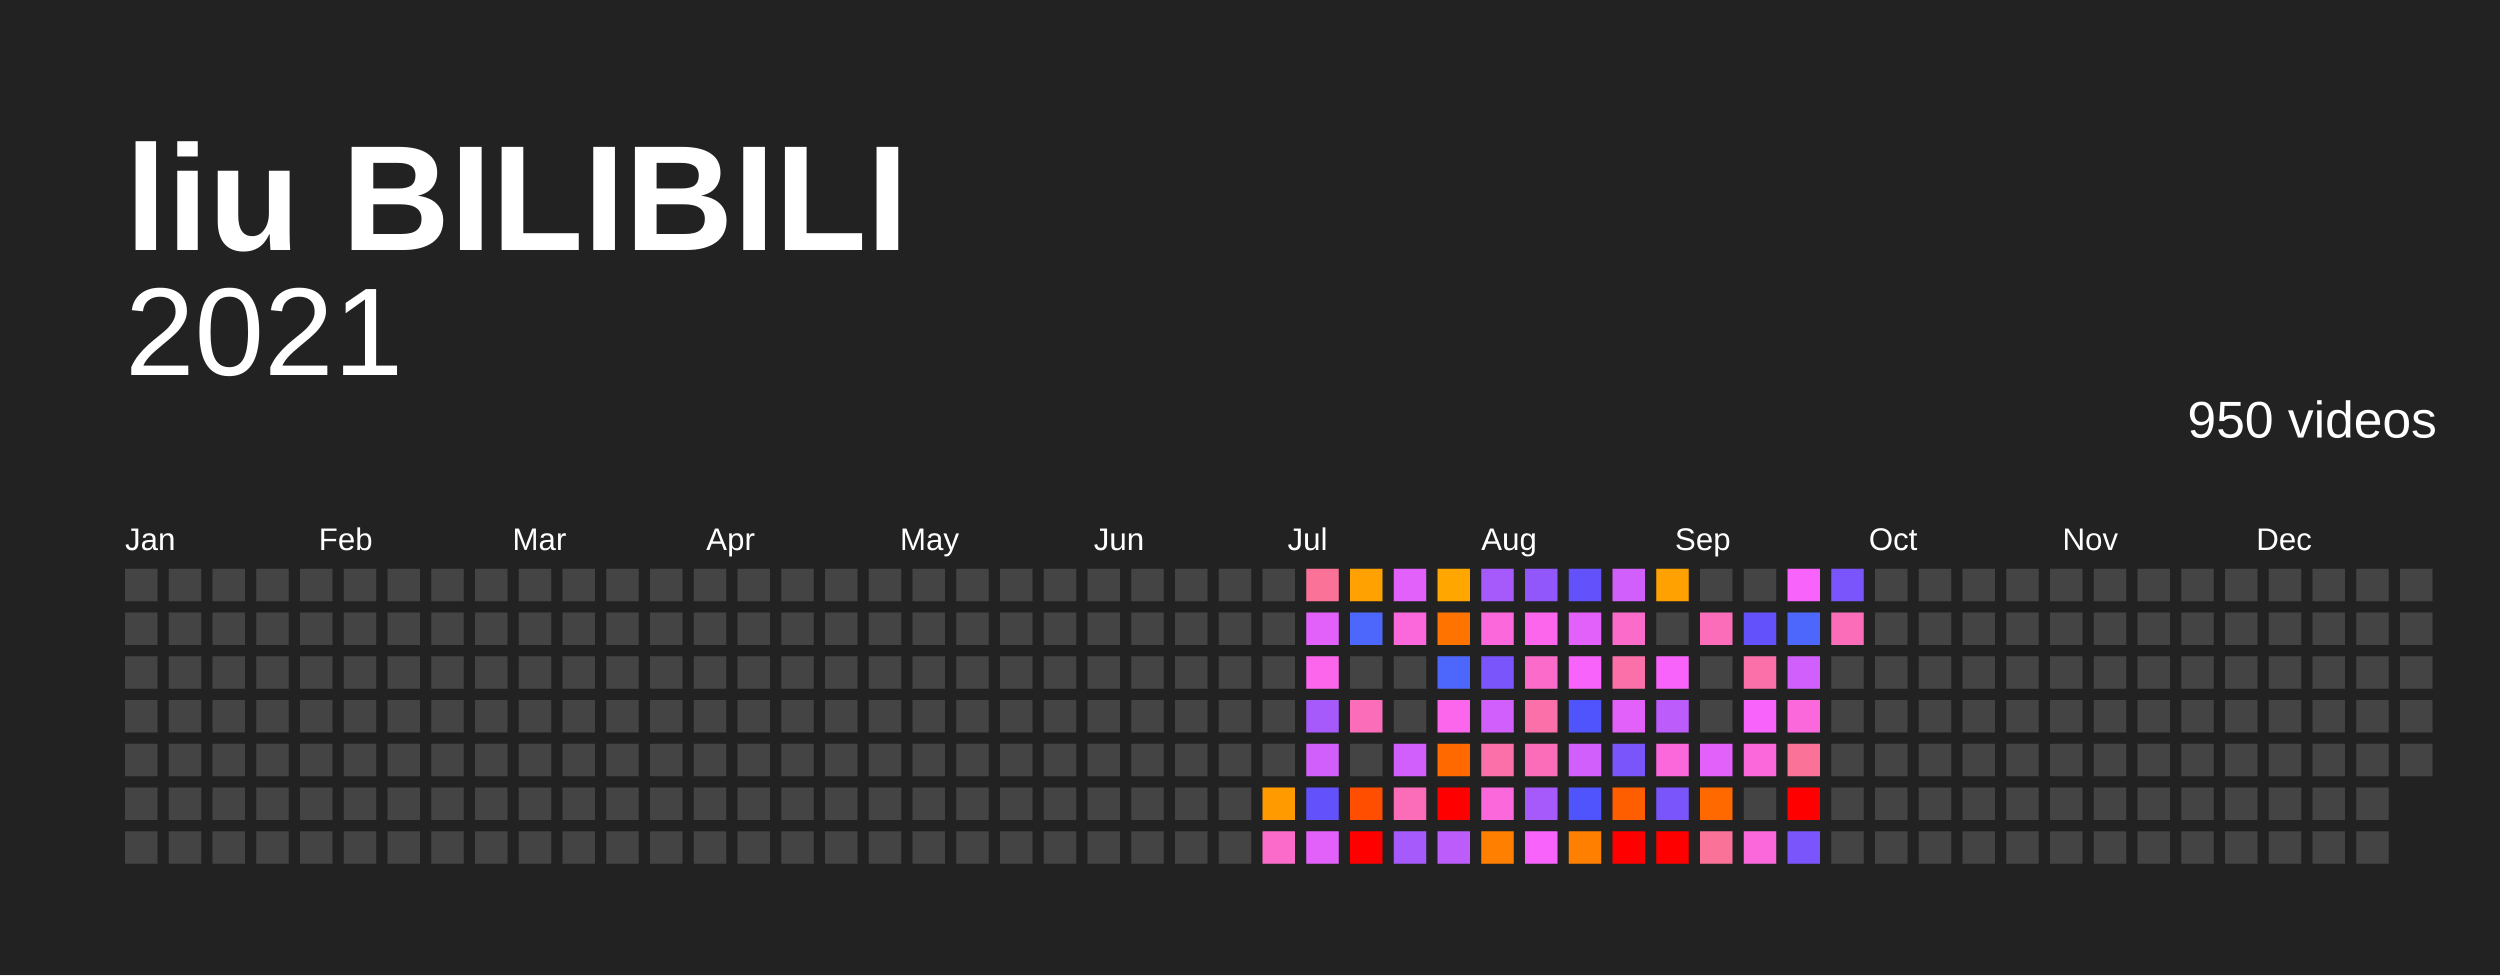
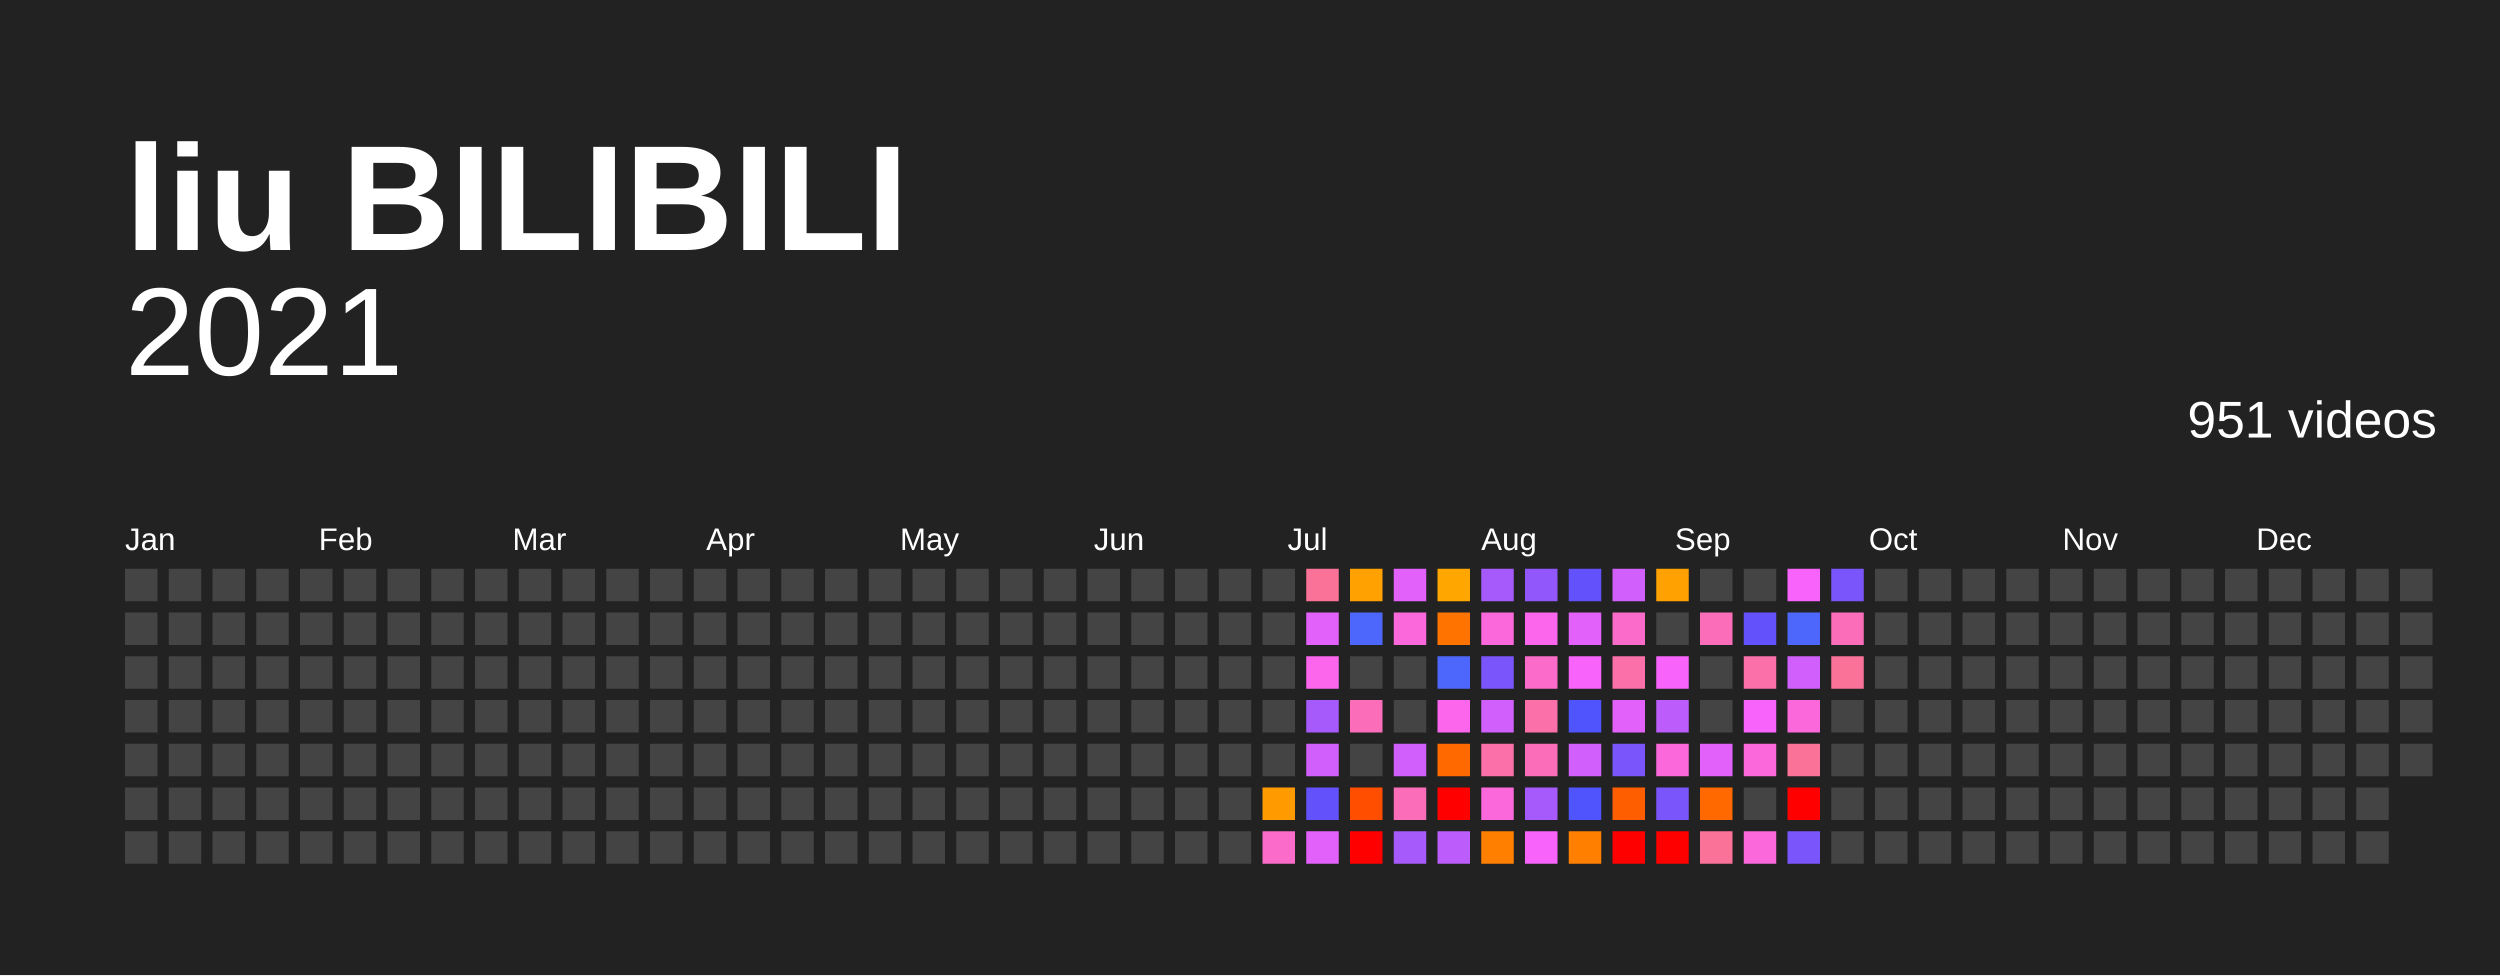
<svg xmlns="http://www.w3.org/2000/svg" baseProfile="full" height="78mm" version="1.1" viewBox="0,0,200,78" width="200mm">
  <defs />
  <rect fill="#222222" height="78" width="200" x="0" y="0" />
  <text fill="#FFFFFF" style="font-size:12px; font-family:Arial; font-weight:bold;" x="10" y="20">liu BILIBILI</text>
  <text alignment-baseline="hanging" fill="#FFFFFF" style="font-size:10.0px; font-family:Arial;" x="10" y="30">2021</text>
-   <text alignment-baseline="hanging" fill="#FFFFFF" style="font-size:4.125px; font-family:Arial;" x="175" y="35">950 videos</text>
+   <text alignment-baseline="hanging" fill="#FFFFFF" style="font-size:4.125px; font-family:Arial;" x="175" y="35">951 videos</text>
  <text fill="#FFFFFF" style="font-size:2.5px; font-family:Arial" x="10.0" y="44">Jan</text>
  <text fill="#FFFFFF" style="font-size:2.5px; font-family:Arial" x="25.5" y="44">Feb</text>
  <text fill="#FFFFFF" style="font-size:2.5px; font-family:Arial" x="41.0" y="44">Mar</text>
  <text fill="#FFFFFF" style="font-size:2.5px; font-family:Arial" x="56.5" y="44">Apr</text>
  <text fill="#FFFFFF" style="font-size:2.5px; font-family:Arial" x="72.0" y="44">May</text>
  <text fill="#FFFFFF" style="font-size:2.5px; font-family:Arial" x="87.5" y="44">Jun</text>
  <text fill="#FFFFFF" style="font-size:2.5px; font-family:Arial" x="103.0" y="44">Jul</text>
  <text fill="#FFFFFF" style="font-size:2.5px; font-family:Arial" x="118.5" y="44">Aug</text>
  <text fill="#FFFFFF" style="font-size:2.5px; font-family:Arial" x="134.0" y="44">Sep</text>
  <text fill="#FFFFFF" style="font-size:2.5px; font-family:Arial" x="149.5" y="44">Oct</text>
  <text fill="#FFFFFF" style="font-size:2.5px; font-family:Arial" x="165.0" y="44">Nov</text>
  <text fill="#FFFFFF" style="font-size:2.5px; font-family:Arial" x="180.5" y="44">Dec</text>
  <rect fill="#444444" height="2.6" width="2.6" x="10.0" y="45.5" />
  <rect fill="#444444" height="2.6" width="2.6" x="10.0" y="49.0" />
  <rect fill="#444444" height="2.6" width="2.6" x="10.0" y="52.5" />
  <rect fill="#444444" height="2.6" width="2.6" x="10.0" y="56.0" />
  <rect fill="#444444" height="2.6" width="2.6" x="10.0" y="59.5" />
  <rect fill="#444444" height="2.6" width="2.6" x="10.0" y="63.0" />
  <rect fill="#444444" height="2.6" width="2.6" x="10.0" y="66.5" />
  <rect fill="#444444" height="2.6" width="2.6" x="13.5" y="45.5" />
  <rect fill="#444444" height="2.6" width="2.6" x="13.5" y="49.0" />
  <rect fill="#444444" height="2.6" width="2.6" x="13.5" y="52.5" />
  <rect fill="#444444" height="2.6" width="2.6" x="13.5" y="56.0" />
  <rect fill="#444444" height="2.6" width="2.6" x="13.5" y="59.5" />
  <rect fill="#444444" height="2.6" width="2.6" x="13.5" y="63.0" />
  <rect fill="#444444" height="2.6" width="2.6" x="13.5" y="66.5" />
  <rect fill="#444444" height="2.6" width="2.6" x="17.0" y="45.5" />
  <rect fill="#444444" height="2.6" width="2.6" x="17.0" y="49.0" />
  <rect fill="#444444" height="2.6" width="2.6" x="17.0" y="52.5" />
  <rect fill="#444444" height="2.6" width="2.6" x="17.0" y="56.0" />
  <rect fill="#444444" height="2.6" width="2.6" x="17.0" y="59.5" />
  <rect fill="#444444" height="2.6" width="2.6" x="17.0" y="63.0" />
  <rect fill="#444444" height="2.6" width="2.6" x="17.0" y="66.5" />
  <rect fill="#444444" height="2.6" width="2.6" x="20.5" y="45.5" />
  <rect fill="#444444" height="2.6" width="2.6" x="20.5" y="49.0" />
  <rect fill="#444444" height="2.6" width="2.6" x="20.5" y="52.5" />
  <rect fill="#444444" height="2.6" width="2.6" x="20.5" y="56.0" />
  <rect fill="#444444" height="2.6" width="2.6" x="20.5" y="59.5" />
  <rect fill="#444444" height="2.6" width="2.6" x="20.5" y="63.0" />
  <rect fill="#444444" height="2.6" width="2.6" x="20.5" y="66.5" />
  <rect fill="#444444" height="2.6" width="2.6" x="24.0" y="45.5" />
  <rect fill="#444444" height="2.6" width="2.6" x="24.0" y="49.0" />
  <rect fill="#444444" height="2.6" width="2.6" x="24.0" y="52.5" />
  <rect fill="#444444" height="2.6" width="2.6" x="24.0" y="56.0" />
  <rect fill="#444444" height="2.6" width="2.6" x="24.0" y="59.5" />
  <rect fill="#444444" height="2.6" width="2.6" x="24.0" y="63.0" />
  <rect fill="#444444" height="2.6" width="2.6" x="24.0" y="66.5" />
  <rect fill="#444444" height="2.6" width="2.6" x="27.5" y="45.5" />
  <rect fill="#444444" height="2.6" width="2.6" x="27.5" y="49.0" />
  <rect fill="#444444" height="2.6" width="2.6" x="27.5" y="52.5" />
  <rect fill="#444444" height="2.6" width="2.6" x="27.5" y="56.0" />
  <rect fill="#444444" height="2.6" width="2.6" x="27.5" y="59.5" />
  <rect fill="#444444" height="2.6" width="2.6" x="27.5" y="63.0" />
  <rect fill="#444444" height="2.6" width="2.6" x="27.5" y="66.5" />
  <rect fill="#444444" height="2.6" width="2.6" x="31.0" y="45.5" />
  <rect fill="#444444" height="2.6" width="2.6" x="31.0" y="49.0" />
  <rect fill="#444444" height="2.6" width="2.6" x="31.0" y="52.5" />
  <rect fill="#444444" height="2.6" width="2.6" x="31.0" y="56.0" />
  <rect fill="#444444" height="2.6" width="2.6" x="31.0" y="59.5" />
  <rect fill="#444444" height="2.6" width="2.6" x="31.0" y="63.0" />
  <rect fill="#444444" height="2.6" width="2.6" x="31.0" y="66.5" />
  <rect fill="#444444" height="2.6" width="2.6" x="34.5" y="45.5" />
  <rect fill="#444444" height="2.6" width="2.6" x="34.5" y="49.0" />
  <rect fill="#444444" height="2.6" width="2.6" x="34.5" y="52.5" />
  <rect fill="#444444" height="2.6" width="2.6" x="34.5" y="56.0" />
  <rect fill="#444444" height="2.6" width="2.6" x="34.5" y="59.5" />
  <rect fill="#444444" height="2.6" width="2.6" x="34.5" y="63.0" />
  <rect fill="#444444" height="2.6" width="2.6" x="34.5" y="66.5" />
  <rect fill="#444444" height="2.6" width="2.6" x="38.0" y="45.5" />
  <rect fill="#444444" height="2.6" width="2.6" x="38.0" y="49.0" />
  <rect fill="#444444" height="2.6" width="2.6" x="38.0" y="52.5" />
  <rect fill="#444444" height="2.6" width="2.6" x="38.0" y="56.0" />
  <rect fill="#444444" height="2.6" width="2.6" x="38.0" y="59.5" />
  <rect fill="#444444" height="2.6" width="2.6" x="38.0" y="63.0" />
  <rect fill="#444444" height="2.6" width="2.6" x="38.0" y="66.5" />
  <rect fill="#444444" height="2.6" width="2.6" x="41.5" y="45.5" />
  <rect fill="#444444" height="2.6" width="2.6" x="41.5" y="49.0" />
  <rect fill="#444444" height="2.6" width="2.6" x="41.5" y="52.5" />
  <rect fill="#444444" height="2.6" width="2.6" x="41.5" y="56.0" />
  <rect fill="#444444" height="2.6" width="2.6" x="41.5" y="59.5" />
  <rect fill="#444444" height="2.6" width="2.6" x="41.5" y="63.0" />
  <rect fill="#444444" height="2.6" width="2.6" x="41.5" y="66.5" />
  <rect fill="#444444" height="2.6" width="2.6" x="45.0" y="45.5" />
  <rect fill="#444444" height="2.6" width="2.6" x="45.0" y="49.0" />
  <rect fill="#444444" height="2.6" width="2.6" x="45.0" y="52.5" />
  <rect fill="#444444" height="2.6" width="2.6" x="45.0" y="56.0" />
  <rect fill="#444444" height="2.6" width="2.6" x="45.0" y="59.5" />
  <rect fill="#444444" height="2.6" width="2.6" x="45.0" y="63.0" />
  <rect fill="#444444" height="2.6" width="2.6" x="45.0" y="66.5" />
  <rect fill="#444444" height="2.6" width="2.6" x="48.5" y="45.5" />
  <rect fill="#444444" height="2.6" width="2.6" x="48.5" y="49.0" />
  <rect fill="#444444" height="2.6" width="2.6" x="48.5" y="52.5" />
  <rect fill="#444444" height="2.6" width="2.6" x="48.5" y="56.0" />
  <rect fill="#444444" height="2.6" width="2.6" x="48.5" y="59.5" />
  <rect fill="#444444" height="2.6" width="2.6" x="48.5" y="63.0" />
  <rect fill="#444444" height="2.6" width="2.6" x="48.5" y="66.5" />
  <rect fill="#444444" height="2.6" width="2.6" x="52.0" y="45.5" />
  <rect fill="#444444" height="2.6" width="2.6" x="52.0" y="49.0" />
  <rect fill="#444444" height="2.6" width="2.6" x="52.0" y="52.5" />
  <rect fill="#444444" height="2.6" width="2.6" x="52.0" y="56.0" />
  <rect fill="#444444" height="2.6" width="2.6" x="52.0" y="59.5" />
  <rect fill="#444444" height="2.6" width="2.6" x="52.0" y="63.0" />
  <rect fill="#444444" height="2.6" width="2.6" x="52.0" y="66.5" />
  <rect fill="#444444" height="2.6" width="2.6" x="55.5" y="45.5" />
  <rect fill="#444444" height="2.6" width="2.6" x="55.5" y="49.0" />
  <rect fill="#444444" height="2.6" width="2.6" x="55.5" y="52.5" />
  <rect fill="#444444" height="2.6" width="2.6" x="55.5" y="56.0" />
  <rect fill="#444444" height="2.6" width="2.6" x="55.5" y="59.5" />
  <rect fill="#444444" height="2.6" width="2.6" x="55.5" y="63.0" />
  <rect fill="#444444" height="2.6" width="2.6" x="55.5" y="66.5" />
  <rect fill="#444444" height="2.6" width="2.6" x="59.0" y="45.5" />
  <rect fill="#444444" height="2.6" width="2.6" x="59.0" y="49.0" />
  <rect fill="#444444" height="2.6" width="2.6" x="59.0" y="52.5" />
  <rect fill="#444444" height="2.6" width="2.6" x="59.0" y="56.0" />
  <rect fill="#444444" height="2.6" width="2.6" x="59.0" y="59.5" />
  <rect fill="#444444" height="2.6" width="2.6" x="59.0" y="63.0" />
  <rect fill="#444444" height="2.6" width="2.6" x="59.0" y="66.5" />
  <rect fill="#444444" height="2.6" width="2.6" x="62.5" y="45.5" />
  <rect fill="#444444" height="2.6" width="2.6" x="62.5" y="49.0" />
  <rect fill="#444444" height="2.6" width="2.6" x="62.5" y="52.5" />
  <rect fill="#444444" height="2.6" width="2.6" x="62.5" y="56.0" />
  <rect fill="#444444" height="2.6" width="2.6" x="62.5" y="59.5" />
  <rect fill="#444444" height="2.6" width="2.6" x="62.5" y="63.0" />
  <rect fill="#444444" height="2.6" width="2.6" x="62.5" y="66.5" />
  <rect fill="#444444" height="2.6" width="2.6" x="66.0" y="45.5" />
  <rect fill="#444444" height="2.6" width="2.6" x="66.0" y="49.0" />
  <rect fill="#444444" height="2.6" width="2.6" x="66.0" y="52.5" />
  <rect fill="#444444" height="2.6" width="2.6" x="66.0" y="56.0" />
  <rect fill="#444444" height="2.6" width="2.6" x="66.0" y="59.5" />
  <rect fill="#444444" height="2.6" width="2.6" x="66.0" y="63.0" />
  <rect fill="#444444" height="2.6" width="2.6" x="66.0" y="66.5" />
  <rect fill="#444444" height="2.6" width="2.6" x="69.5" y="45.5" />
  <rect fill="#444444" height="2.6" width="2.6" x="69.5" y="49.0" />
  <rect fill="#444444" height="2.6" width="2.6" x="69.5" y="52.5" />
  <rect fill="#444444" height="2.6" width="2.6" x="69.5" y="56.0" />
  <rect fill="#444444" height="2.6" width="2.6" x="69.5" y="59.5" />
  <rect fill="#444444" height="2.6" width="2.6" x="69.5" y="63.0" />
  <rect fill="#444444" height="2.6" width="2.6" x="69.5" y="66.5" />
  <rect fill="#444444" height="2.6" width="2.6" x="73.0" y="45.5" />
  <rect fill="#444444" height="2.6" width="2.6" x="73.0" y="49.0" />
  <rect fill="#444444" height="2.6" width="2.6" x="73.0" y="52.5" />
  <rect fill="#444444" height="2.6" width="2.6" x="73.0" y="56.0" />
  <rect fill="#444444" height="2.6" width="2.6" x="73.0" y="59.5" />
  <rect fill="#444444" height="2.6" width="2.6" x="73.0" y="63.0" />
  <rect fill="#444444" height="2.6" width="2.6" x="73.0" y="66.5" />
  <rect fill="#444444" height="2.6" width="2.6" x="76.5" y="45.5" />
  <rect fill="#444444" height="2.6" width="2.6" x="76.5" y="49.0" />
  <rect fill="#444444" height="2.6" width="2.6" x="76.5" y="52.5" />
  <rect fill="#444444" height="2.6" width="2.6" x="76.5" y="56.0" />
  <rect fill="#444444" height="2.6" width="2.6" x="76.5" y="59.5" />
  <rect fill="#444444" height="2.6" width="2.6" x="76.5" y="63.0" />
  <rect fill="#444444" height="2.6" width="2.6" x="76.5" y="66.5" />
  <rect fill="#444444" height="2.6" width="2.6" x="80.0" y="45.5" />
  <rect fill="#444444" height="2.6" width="2.6" x="80.0" y="49.0" />
  <rect fill="#444444" height="2.6" width="2.6" x="80.0" y="52.5" />
  <rect fill="#444444" height="2.6" width="2.6" x="80.0" y="56.0" />
  <rect fill="#444444" height="2.6" width="2.6" x="80.0" y="59.5" />
  <rect fill="#444444" height="2.6" width="2.6" x="80.0" y="63.0" />
  <rect fill="#444444" height="2.6" width="2.6" x="80.0" y="66.5" />
  <rect fill="#444444" height="2.6" width="2.6" x="83.5" y="45.5" />
  <rect fill="#444444" height="2.6" width="2.6" x="83.5" y="49.0" />
  <rect fill="#444444" height="2.6" width="2.6" x="83.5" y="52.5" />
  <rect fill="#444444" height="2.6" width="2.6" x="83.5" y="56.0" />
  <rect fill="#444444" height="2.6" width="2.6" x="83.5" y="59.5" />
  <rect fill="#444444" height="2.6" width="2.6" x="83.5" y="63.0" />
  <rect fill="#444444" height="2.6" width="2.6" x="83.5" y="66.5" />
  <rect fill="#444444" height="2.6" width="2.6" x="87.0" y="45.5" />
  <rect fill="#444444" height="2.6" width="2.6" x="87.0" y="49.0" />
  <rect fill="#444444" height="2.6" width="2.6" x="87.0" y="52.5" />
  <rect fill="#444444" height="2.6" width="2.6" x="87.0" y="56.0" />
  <rect fill="#444444" height="2.6" width="2.6" x="87.0" y="59.5" />
  <rect fill="#444444" height="2.6" width="2.6" x="87.0" y="63.0" />
  <rect fill="#444444" height="2.6" width="2.6" x="87.0" y="66.5" />
  <rect fill="#444444" height="2.6" width="2.6" x="90.5" y="45.5" />
  <rect fill="#444444" height="2.6" width="2.6" x="90.5" y="49.0" />
  <rect fill="#444444" height="2.6" width="2.6" x="90.5" y="52.5" />
  <rect fill="#444444" height="2.6" width="2.6" x="90.5" y="56.0" />
  <rect fill="#444444" height="2.6" width="2.6" x="90.5" y="59.5" />
  <rect fill="#444444" height="2.6" width="2.6" x="90.5" y="63.0" />
  <rect fill="#444444" height="2.6" width="2.6" x="90.5" y="66.5" />
  <rect fill="#444444" height="2.6" width="2.6" x="94.0" y="45.5" />
  <rect fill="#444444" height="2.6" width="2.6" x="94.0" y="49.0" />
  <rect fill="#444444" height="2.6" width="2.6" x="94.0" y="52.5" />
  <rect fill="#444444" height="2.6" width="2.6" x="94.0" y="56.0" />
  <rect fill="#444444" height="2.6" width="2.6" x="94.0" y="59.5" />
  <rect fill="#444444" height="2.6" width="2.6" x="94.0" y="63.0" />
  <rect fill="#444444" height="2.6" width="2.6" x="94.0" y="66.5" />
  <rect fill="#444444" height="2.6" width="2.6" x="97.5" y="45.5" />
  <rect fill="#444444" height="2.6" width="2.6" x="97.5" y="49.0" />
  <rect fill="#444444" height="2.6" width="2.6" x="97.5" y="52.5" />
  <rect fill="#444444" height="2.6" width="2.6" x="97.5" y="56.0" />
  <rect fill="#444444" height="2.6" width="2.6" x="97.5" y="59.5" />
  <rect fill="#444444" height="2.6" width="2.6" x="97.5" y="63.0" />
  <rect fill="#444444" height="2.6" width="2.6" x="97.5" y="66.5" />
  <rect fill="#444444" height="2.6" width="2.6" x="101.0" y="45.5" />
  <rect fill="#444444" height="2.6" width="2.6" x="101.0" y="49.0" />
  <rect fill="#444444" height="2.6" width="2.6" x="101.0" y="52.5" />
  <rect fill="#444444" height="2.6" width="2.6" x="101.0" y="56.0" />
  <rect fill="#444444" height="2.6" width="2.6" x="101.0" y="59.5" />
  <rect fill="#ff9b00" height="2.6" width="2.6" x="101.0" y="63.0" />
  <rect fill="#fb6bca" height="2.6" width="2.6" x="101.0" y="66.5" />
  <rect fill="#fb7299" height="2.6" width="2.6" x="104.5" y="45.5" />
  <rect fill="#e361fb" height="2.6" width="2.6" x="104.5" y="49.0" />
  <rect fill="#fb66ed" height="2.6" width="2.6" x="104.5" y="52.5" />
  <rect fill="#a65afb" height="2.6" width="2.6" x="104.5" y="56.0" />
  <rect fill="#d05ffb" height="2.6" width="2.6" x="104.5" y="59.5" />
  <rect fill="#6352fc" height="2.6" width="2.6" x="104.5" y="63.0" />
  <rect fill="#e361fb" height="2.6" width="2.6" x="104.5" y="66.5" />
  <rect fill="#ffa100" height="2.6" width="2.6" x="108.0" y="45.5" />
  <rect fill="#4d67fc" height="2.6" width="2.6" x="108.0" y="49.0" />
  <rect fill="#444444" height="2.6" width="2.6" x="108.0" y="52.5" />
  <rect fill="#fb6db9" height="2.6" width="2.6" x="108.0" y="56.0" />
  <rect fill="#444444" height="2.6" width="2.6" x="108.0" y="59.5" />
  <rect fill="#ff4e00" height="2.6" width="2.6" x="108.0" y="63.0" />
  <rect fill="red" height="2.6" width="2.6" x="108.0" y="66.5" />
  <rect fill="#e361fb" height="2.6" width="2.6" x="111.5" y="45.5" />
  <rect fill="#fb68db" height="2.6" width="2.6" x="111.5" y="49.0" />
  <rect fill="#444444" height="2.6" width="2.6" x="111.5" y="52.5" />
  <rect fill="#444444" height="2.6" width="2.6" x="111.5" y="56.0" />
  <rect fill="#d05ffb" height="2.6" width="2.6" x="111.5" y="59.5" />
  <rect fill="#fb6db9" height="2.6" width="2.6" x="111.5" y="63.0" />
  <rect fill="#a65afb" height="2.6" width="2.6" x="111.5" y="66.5" />
  <rect fill="#ffa600" height="2.6" width="2.6" x="115.0" y="45.5" />
  <rect fill="#ff7400" height="2.6" width="2.6" x="115.0" y="49.0" />
  <rect fill="#4d67fc" height="2.6" width="2.6" x="115.0" y="52.5" />
  <rect fill="#fb66ed" height="2.6" width="2.6" x="115.0" y="56.0" />
  <rect fill="#ff6900" height="2.6" width="2.6" x="115.0" y="59.5" />
  <rect fill="red" height="2.6" width="2.6" x="115.0" y="63.0" />
  <rect fill="#bb5cfb" height="2.6" width="2.6" x="115.0" y="66.5" />
  <rect fill="#a65afb" height="2.6" width="2.6" x="118.5" y="45.5" />
  <rect fill="#fb68db" height="2.6" width="2.6" x="118.5" y="49.0" />
  <rect fill="#7a55fb" height="2.6" width="2.6" x="118.5" y="52.5" />
  <rect fill="#d05ffb" height="2.6" width="2.6" x="118.5" y="56.0" />
  <rect fill="#fb70a9" height="2.6" width="2.6" x="118.5" y="59.5" />
  <rect fill="#fb68db" height="2.6" width="2.6" x="118.5" y="63.0" />
  <rect fill="#ff7f00" height="2.6" width="2.6" x="118.5" y="66.5" />
  <rect fill="#9157fb" height="2.6" width="2.6" x="122.0" y="45.5" />
  <rect fill="#fb66ed" height="2.6" width="2.6" x="122.0" y="49.0" />
  <rect fill="#fb6bca" height="2.6" width="2.6" x="122.0" y="52.5" />
  <rect fill="#fb70a9" height="2.6" width="2.6" x="122.0" y="56.0" />
  <rect fill="#fb6db9" height="2.6" width="2.6" x="122.0" y="59.5" />
  <rect fill="#a65afb" height="2.6" width="2.6" x="122.0" y="63.0" />
  <rect fill="#f763fb" height="2.6" width="2.6" x="122.0" y="66.5" />
  <rect fill="#6352fc" height="2.6" width="2.6" x="125.5" y="45.5" />
  <rect fill="#e361fb" height="2.6" width="2.6" x="125.5" y="49.0" />
  <rect fill="#f763fb" height="2.6" width="2.6" x="125.5" y="52.5" />
  <rect fill="#5054fc" height="2.6" width="2.6" x="125.5" y="56.0" />
  <rect fill="#d05ffb" height="2.6" width="2.6" x="125.5" y="59.5" />
  <rect fill="#5054fc" height="2.6" width="2.6" x="125.5" y="63.0" />
  <rect fill="#ff7f00" height="2.6" width="2.6" x="125.5" y="66.5" />
  <rect fill="#d05ffb" height="2.6" width="2.6" x="129.0" y="45.5" />
  <rect fill="#fb6bca" height="2.6" width="2.6" x="129.0" y="49.0" />
  <rect fill="#fb70a9" height="2.6" width="2.6" x="129.0" y="52.5" />
  <rect fill="#e361fb" height="2.6" width="2.6" x="129.0" y="56.0" />
  <rect fill="#7a55fb" height="2.6" width="2.6" x="129.0" y="59.5" />
  <rect fill="#ff5e00" height="2.6" width="2.6" x="129.0" y="63.0" />
  <rect fill="red" height="2.6" width="2.6" x="129.0" y="66.5" />
  <rect fill="#ffa100" height="2.6" width="2.6" x="132.5" y="45.5" />
  <rect fill="#444444" height="2.6" width="2.6" x="132.5" y="49.0" />
  <rect fill="#f763fb" height="2.6" width="2.6" x="132.5" y="52.5" />
  <rect fill="#bb5cfb" height="2.6" width="2.6" x="132.5" y="56.0" />
  <rect fill="#fb68db" height="2.6" width="2.6" x="132.5" y="59.5" />
  <rect fill="#7a55fb" height="2.6" width="2.6" x="132.5" y="63.0" />
  <rect fill="red" height="2.6" width="2.6" x="132.5" y="66.5" />
  <rect fill="#444444" height="2.6" width="2.6" x="136.0" y="45.5" />
  <rect fill="#fb6db9" height="2.6" width="2.6" x="136.0" y="49.0" />
  <rect fill="#444444" height="2.6" width="2.6" x="136.0" y="52.5" />
  <rect fill="#444444" height="2.6" width="2.6" x="136.0" y="56.0" />
  <rect fill="#e361fb" height="2.6" width="2.6" x="136.0" y="59.5" />
  <rect fill="#ff6900" height="2.6" width="2.6" x="136.0" y="63.0" />
  <rect fill="#fb7299" height="2.6" width="2.6" x="136.0" y="66.5" />
  <rect fill="#444444" height="2.6" width="2.6" x="139.5" y="45.5" />
  <rect fill="#6352fc" height="2.6" width="2.6" x="139.5" y="49.0" />
  <rect fill="#fb70a9" height="2.6" width="2.6" x="139.5" y="52.5" />
  <rect fill="#f763fb" height="2.6" width="2.6" x="139.5" y="56.0" />
  <rect fill="#fb68db" height="2.6" width="2.6" x="139.5" y="59.5" />
  <rect fill="#444444" height="2.6" width="2.6" x="139.5" y="63.0" />
  <rect fill="#fb68db" height="2.6" width="2.6" x="139.5" y="66.5" />
  <rect fill="#f763fb" height="2.6" width="2.6" x="143.0" y="45.5" />
  <rect fill="#4d67fc" height="2.6" width="2.6" x="143.0" y="49.0" />
  <rect fill="#d05ffb" height="2.6" width="2.6" x="143.0" y="52.5" />
  <rect fill="#fb68db" height="2.6" width="2.6" x="143.0" y="56.0" />
  <rect fill="#fb7299" height="2.6" width="2.6" x="143.0" y="59.5" />
  <rect fill="red" height="2.6" width="2.6" x="143.0" y="63.0" />
  <rect fill="#7a55fb" height="2.6" width="2.6" x="143.0" y="66.5" />
  <rect fill="#7a55fb" height="2.6" width="2.6" x="146.5" y="45.5" />
  <rect fill="#fb6db9" height="2.6" width="2.6" x="146.5" y="49.0" />
-   <rect fill="#444444" height="2.6" width="2.6" x="146.5" y="52.5" />
+   <rect fill="#fb7299" height="2.6" width="2.6" x="146.5" y="52.5" />
  <rect fill="#444444" height="2.6" width="2.6" x="146.5" y="56.0" />
  <rect fill="#444444" height="2.6" width="2.6" x="146.5" y="59.5" />
  <rect fill="#444444" height="2.6" width="2.6" x="146.5" y="63.0" />
  <rect fill="#444444" height="2.6" width="2.6" x="146.5" y="66.5" />
  <rect fill="#444444" height="2.6" width="2.6" x="150.0" y="45.5" />
  <rect fill="#444444" height="2.6" width="2.6" x="150.0" y="49.0" />
  <rect fill="#444444" height="2.6" width="2.6" x="150.0" y="52.5" />
  <rect fill="#444444" height="2.6" width="2.6" x="150.0" y="56.0" />
  <rect fill="#444444" height="2.6" width="2.6" x="150.0" y="59.5" />
  <rect fill="#444444" height="2.6" width="2.6" x="150.0" y="63.0" />
  <rect fill="#444444" height="2.6" width="2.6" x="150.0" y="66.5" />
  <rect fill="#444444" height="2.6" width="2.6" x="153.5" y="45.5" />
  <rect fill="#444444" height="2.6" width="2.6" x="153.5" y="49.0" />
  <rect fill="#444444" height="2.6" width="2.6" x="153.5" y="52.5" />
  <rect fill="#444444" height="2.6" width="2.6" x="153.5" y="56.0" />
  <rect fill="#444444" height="2.6" width="2.6" x="153.5" y="59.5" />
  <rect fill="#444444" height="2.6" width="2.6" x="153.5" y="63.0" />
  <rect fill="#444444" height="2.6" width="2.6" x="153.5" y="66.5" />
  <rect fill="#444444" height="2.6" width="2.6" x="157.0" y="45.5" />
  <rect fill="#444444" height="2.6" width="2.6" x="157.0" y="49.0" />
  <rect fill="#444444" height="2.6" width="2.6" x="157.0" y="52.5" />
  <rect fill="#444444" height="2.6" width="2.6" x="157.0" y="56.0" />
  <rect fill="#444444" height="2.6" width="2.6" x="157.0" y="59.5" />
  <rect fill="#444444" height="2.6" width="2.6" x="157.0" y="63.0" />
  <rect fill="#444444" height="2.6" width="2.6" x="157.0" y="66.5" />
  <rect fill="#444444" height="2.6" width="2.6" x="160.5" y="45.5" />
  <rect fill="#444444" height="2.6" width="2.6" x="160.5" y="49.0" />
  <rect fill="#444444" height="2.6" width="2.6" x="160.5" y="52.5" />
  <rect fill="#444444" height="2.6" width="2.6" x="160.5" y="56.0" />
  <rect fill="#444444" height="2.6" width="2.6" x="160.5" y="59.5" />
  <rect fill="#444444" height="2.6" width="2.6" x="160.5" y="63.0" />
  <rect fill="#444444" height="2.6" width="2.6" x="160.5" y="66.5" />
  <rect fill="#444444" height="2.6" width="2.6" x="164.0" y="45.5" />
  <rect fill="#444444" height="2.6" width="2.6" x="164.0" y="49.0" />
  <rect fill="#444444" height="2.6" width="2.6" x="164.0" y="52.5" />
  <rect fill="#444444" height="2.6" width="2.6" x="164.0" y="56.0" />
  <rect fill="#444444" height="2.6" width="2.6" x="164.0" y="59.5" />
  <rect fill="#444444" height="2.6" width="2.6" x="164.0" y="63.0" />
  <rect fill="#444444" height="2.6" width="2.6" x="164.0" y="66.5" />
  <rect fill="#444444" height="2.6" width="2.6" x="167.5" y="45.5" />
  <rect fill="#444444" height="2.6" width="2.6" x="167.5" y="49.0" />
  <rect fill="#444444" height="2.6" width="2.6" x="167.5" y="52.5" />
  <rect fill="#444444" height="2.6" width="2.6" x="167.5" y="56.0" />
  <rect fill="#444444" height="2.6" width="2.6" x="167.5" y="59.5" />
  <rect fill="#444444" height="2.6" width="2.6" x="167.5" y="63.0" />
  <rect fill="#444444" height="2.6" width="2.6" x="167.5" y="66.5" />
  <rect fill="#444444" height="2.6" width="2.6" x="171.0" y="45.5" />
  <rect fill="#444444" height="2.6" width="2.6" x="171.0" y="49.0" />
  <rect fill="#444444" height="2.6" width="2.6" x="171.0" y="52.5" />
  <rect fill="#444444" height="2.6" width="2.6" x="171.0" y="56.0" />
  <rect fill="#444444" height="2.6" width="2.6" x="171.0" y="59.5" />
  <rect fill="#444444" height="2.6" width="2.6" x="171.0" y="63.0" />
  <rect fill="#444444" height="2.6" width="2.6" x="171.0" y="66.5" />
  <rect fill="#444444" height="2.6" width="2.6" x="174.5" y="45.5" />
  <rect fill="#444444" height="2.6" width="2.6" x="174.5" y="49.0" />
  <rect fill="#444444" height="2.6" width="2.6" x="174.5" y="52.5" />
  <rect fill="#444444" height="2.6" width="2.6" x="174.5" y="56.0" />
  <rect fill="#444444" height="2.6" width="2.6" x="174.5" y="59.5" />
  <rect fill="#444444" height="2.6" width="2.6" x="174.5" y="63.0" />
  <rect fill="#444444" height="2.6" width="2.6" x="174.5" y="66.5" />
  <rect fill="#444444" height="2.6" width="2.6" x="178.0" y="45.5" />
  <rect fill="#444444" height="2.6" width="2.6" x="178.0" y="49.0" />
  <rect fill="#444444" height="2.6" width="2.6" x="178.0" y="52.5" />
  <rect fill="#444444" height="2.6" width="2.6" x="178.0" y="56.0" />
  <rect fill="#444444" height="2.6" width="2.6" x="178.0" y="59.5" />
  <rect fill="#444444" height="2.6" width="2.6" x="178.0" y="63.0" />
  <rect fill="#444444" height="2.6" width="2.6" x="178.0" y="66.5" />
  <rect fill="#444444" height="2.6" width="2.6" x="181.5" y="45.5" />
  <rect fill="#444444" height="2.6" width="2.6" x="181.5" y="49.0" />
  <rect fill="#444444" height="2.6" width="2.6" x="181.5" y="52.5" />
  <rect fill="#444444" height="2.6" width="2.6" x="181.5" y="56.0" />
  <rect fill="#444444" height="2.6" width="2.6" x="181.5" y="59.5" />
  <rect fill="#444444" height="2.6" width="2.6" x="181.5" y="63.0" />
  <rect fill="#444444" height="2.6" width="2.6" x="181.5" y="66.5" />
  <rect fill="#444444" height="2.6" width="2.6" x="185.0" y="45.5" />
  <rect fill="#444444" height="2.6" width="2.6" x="185.0" y="49.0" />
  <rect fill="#444444" height="2.6" width="2.6" x="185.0" y="52.5" />
  <rect fill="#444444" height="2.6" width="2.6" x="185.0" y="56.0" />
  <rect fill="#444444" height="2.6" width="2.6" x="185.0" y="59.5" />
  <rect fill="#444444" height="2.6" width="2.6" x="185.0" y="63.0" />
  <rect fill="#444444" height="2.6" width="2.6" x="185.0" y="66.5" />
  <rect fill="#444444" height="2.6" width="2.6" x="188.5" y="45.5" />
  <rect fill="#444444" height="2.6" width="2.6" x="188.5" y="49.0" />
  <rect fill="#444444" height="2.6" width="2.6" x="188.5" y="52.5" />
  <rect fill="#444444" height="2.6" width="2.6" x="188.5" y="56.0" />
  <rect fill="#444444" height="2.6" width="2.6" x="188.5" y="59.5" />
  <rect fill="#444444" height="2.6" width="2.6" x="188.5" y="63.0" />
  <rect fill="#444444" height="2.6" width="2.6" x="188.5" y="66.5" />
  <rect fill="#444444" height="2.6" width="2.6" x="192.0" y="45.5" />
  <rect fill="#444444" height="2.6" width="2.6" x="192.0" y="49.0" />
  <rect fill="#444444" height="2.6" width="2.6" x="192.0" y="52.5" />
  <rect fill="#444444" height="2.6" width="2.6" x="192.0" y="56.0" />
  <rect fill="#444444" height="2.6" width="2.6" x="192.0" y="59.5" />
</svg>
